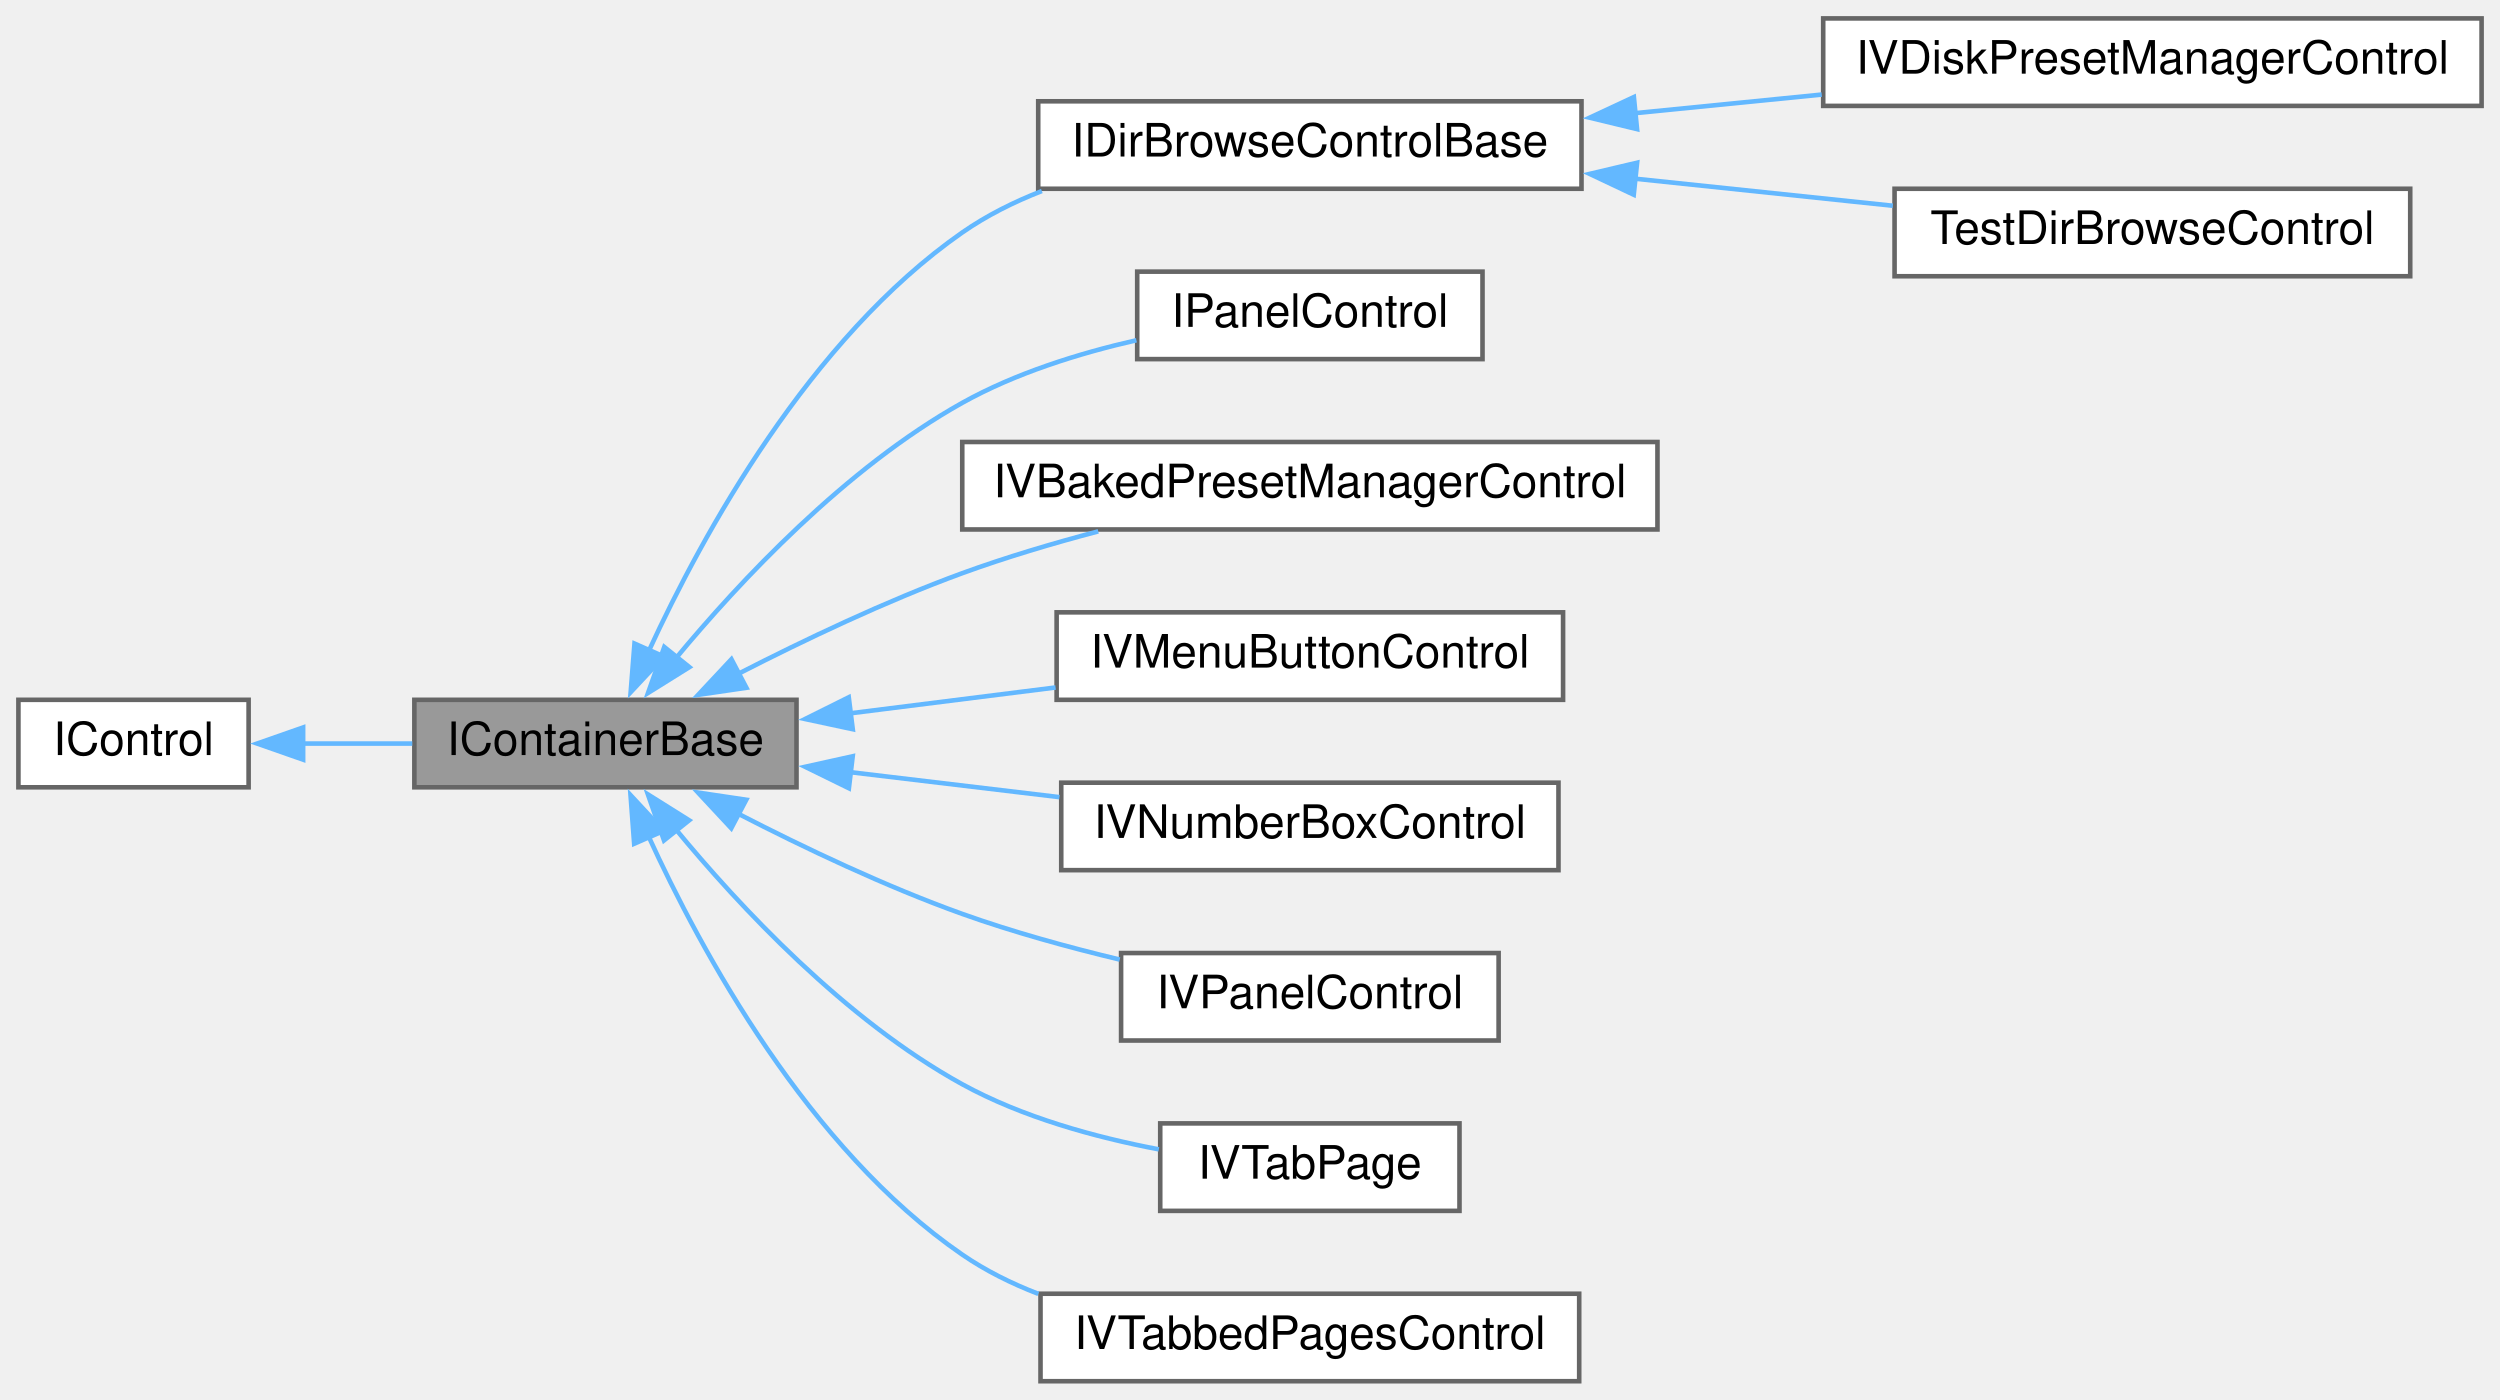
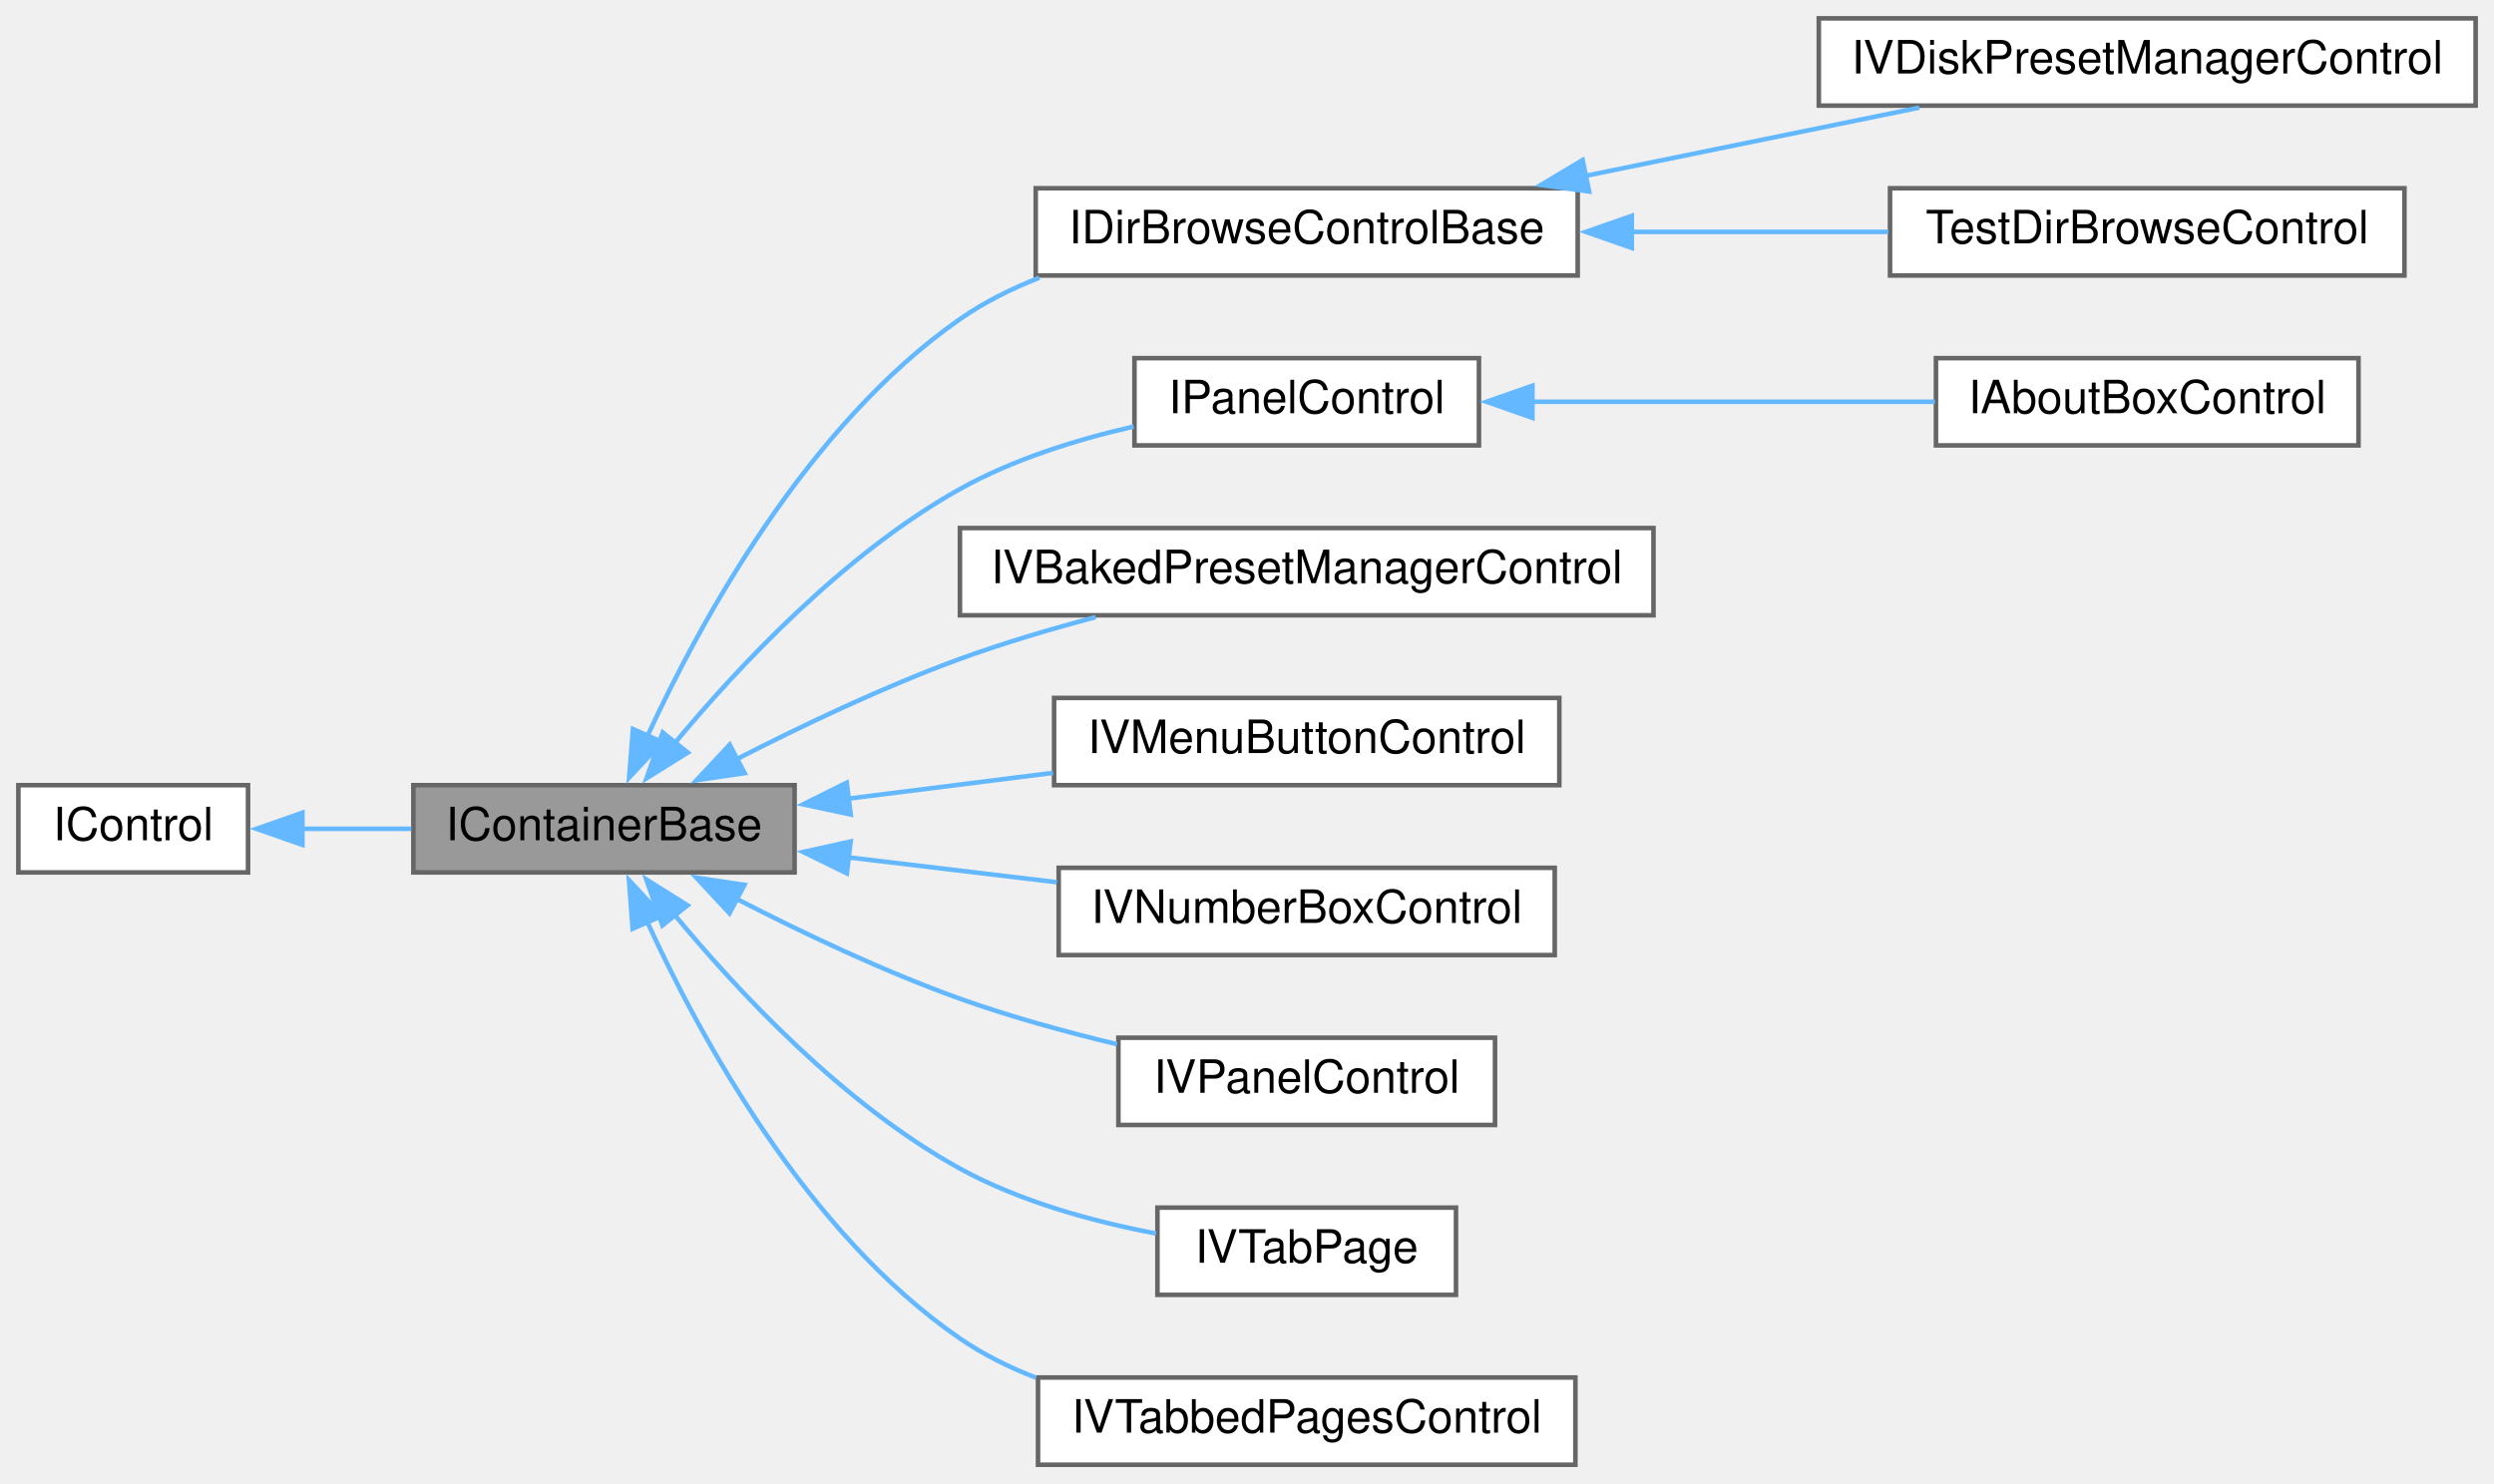
- <svg xmlns="http://www.w3.org/2000/svg" xmlns:xlink="http://www.w3.org/1999/xlink" width="543pt" height="304pt" viewBox="0.00 0.00 543.00 304.00">
-   <g id="graph0" class="graph" transform="scale(1 1) rotate(0) translate(4 300)">
+ <svg xmlns="http://www.w3.org/2000/svg" xmlns:xlink="http://www.w3.org/1999/xlink" width="543pt" height="323pt" viewBox="0.00 0.00 543.00 323.00">
+   <g id="graph0" class="graph" transform="scale(1 1) rotate(0) translate(4 319)">
    <g id="node1" class="node">
      <g id="a_node1">
        <a xlink:title="IContainerBase allows a control to nest sub controls and it clips the drawing of those subcontrols In...">
          <polygon fill="#999999" stroke="#666666" points="169,-148 86,-148 86,-129 169,-129 169,-148" />
          <text text-anchor="middle" x="127.5" y="-136" font-family="Helvetica,sans-Serif" font-size="10.00">IContainerBase</text>
        </a>
      </g>
    </g>
    <g id="node3" class="node">
      <g id="a_node3">
        <a xlink:href="class_i_dir_browse_control_base.html" target="_top" xlink:title="An abstract IControl base class that you can inherit from in order to make a control that pops up a m...">
          <polygon fill="white" stroke="#666666" points="339.5,-278 221.5,-278 221.5,-259 339.5,-259 339.5,-278" />
          <text text-anchor="middle" x="280.5" y="-266" font-family="Helvetica,sans-Serif" font-size="10.00">IDirBrowseControlBase</text>
        </a>
      </g>
    </g>
    <g id="edge2" class="edge">
      <path fill="none" stroke="#63b8ff" d="M137,-158.79C148.61,-183.97 171.85,-226.4 205,-249.5 210.26,-253.16 216.16,-256.12 222.29,-258.51" />
      <polygon fill="#63b8ff" stroke="#63b8ff" points="140.21,-157.39 132.98,-149.65 133.81,-160.22 140.21,-157.39" />
    </g>
    <g id="node6" class="node">
      <g id="a_node6">
        <a xlink:href="class_i_panel_control.html" target="_top" xlink:title="A basic control to fill a rectangle with a color or gradient.">
          <polygon fill="white" stroke="#666666" points="318,-241 243,-241 243,-222 318,-222 318,-241" />
          <text text-anchor="middle" x="280.5" y="-229" font-family="Helvetica,sans-Serif" font-size="10.00">IPanelControl</text>
        </a>
      </g>
    </g>
    <g id="edge5" class="edge">
      <path fill="none" stroke="#63b8ff" d="M142.63,-156.82C156.65,-173.75 179.68,-198.36 205,-212.5 216.54,-218.94 230.29,-223.24 242.83,-226.1" />
      <polygon fill="#63b8ff" stroke="#63b8ff" points="145.74,-155.1 136.75,-149.49 140.28,-159.48 145.74,-155.1" />
    </g>
-     <g id="node7" class="node">
-       <g id="a_node7">
+     <g id="node8" class="node">
+       <g id="a_node8">
        <a xlink:href="class_i_v_baked_preset_manager_control.html" target="_top" xlink:title="A &quot;meta control&quot; for a &quot;preset manager&quot; for &quot;baked in&quot; factory presets It adds several child buttons.">
          <polygon fill="white" stroke="#666666" points="356,-204 205,-204 205,-185 356,-185 356,-204" />
          <text text-anchor="middle" x="280.5" y="-192" font-family="Helvetica,sans-Serif" font-size="10.00">IVBakedPresetManagerControl</text>
        </a>
      </g>
    </g>
-     <g id="edge6" class="edge">
+     <g id="edge7" class="edge">
      <path fill="none" stroke="#63b8ff" d="M156.42,-153.68C170.66,-160.98 188.44,-169.45 205,-175.5 214.4,-178.93 224.69,-181.99 234.54,-184.59" />
      <polygon fill="#63b8ff" stroke="#63b8ff" points="158.12,-150.62 147.63,-149.08 154.87,-156.82 158.12,-150.62" />
    </g>
-     <g id="node8" class="node">
-       <g id="a_node8">
+     <g id="node9" class="node">
+       <g id="a_node9">
        <a xlink:href="class_i_v_menu_button_control.html" target="_top" xlink:title="A vector button that pops up a menu.">
          <polygon fill="white" stroke="#666666" points="335.5,-167 225.5,-167 225.5,-148 335.5,-148 335.5,-167" />
          <text text-anchor="middle" x="280.5" y="-155" font-family="Helvetica,sans-Serif" font-size="10.00">IVMenuButtonControl</text>
        </a>
      </g>
    </g>
-     <g id="edge7" class="edge">
+     <g id="edge8" class="edge">
      <path fill="none" stroke="#63b8ff" d="M180.61,-145.06C195.04,-146.87 210.73,-148.85 225.27,-150.68" />
      <polygon fill="#63b8ff" stroke="#63b8ff" points="181.22,-141.61 170.86,-143.83 180.35,-148.55 181.22,-141.61" />
    </g>
-     <g id="node9" class="node">
-       <g id="a_node9">
+     <g id="node10" class="node">
+       <g id="a_node10">
        <a xlink:href="class_i_v_number_box_control.html" target="_top" xlink:title="A &quot;meta control&quot; for a number box with an Inc/Dec button It adds several child buttons if buttons = t...">
          <polygon fill="white" stroke="#666666" points="334.5,-130 226.5,-130 226.5,-111 334.5,-111 334.5,-130" />
          <text text-anchor="middle" x="280.5" y="-118" font-family="Helvetica,sans-Serif" font-size="10.00">IVNumberBoxControl</text>
        </a>
      </g>
    </g>
-     <g id="edge8" class="edge">
+     <g id="edge9" class="edge">
      <path fill="none" stroke="#63b8ff" d="M180.79,-132.27C195.45,-130.52 211.39,-128.62 226.11,-126.86" />
      <polygon fill="#63b8ff" stroke="#63b8ff" points="180.38,-128.79 170.87,-133.45 181.21,-135.74 180.38,-128.79" />
    </g>
-     <g id="node10" class="node">
-       <g id="a_node10">
+     <g id="node11" class="node">
+       <g id="a_node11">
        <a xlink:href="class_i_v_panel_control.html" target="_top" xlink:title="A panel control which can be styled with emboss etc.">
          <polygon fill="white" stroke="#666666" points="321.5,-93 239.5,-93 239.5,-74 321.5,-74 321.5,-93" />
          <text text-anchor="middle" x="280.5" y="-81" font-family="Helvetica,sans-Serif" font-size="10.00">IVPanelControl</text>
        </a>
      </g>
    </g>
-     <g id="edge9" class="edge">
+     <g id="edge10" class="edge">
      <path fill="none" stroke="#63b8ff" d="M156.39,-123.23C170.62,-115.9 188.4,-107.44 205,-101.5 215.9,-97.6 227.99,-94.27 239.21,-91.58" />
      <polygon fill="#63b8ff" stroke="#63b8ff" points="154.83,-120.1 147.61,-127.85 158.09,-126.29 154.83,-120.1" />
    </g>
-     <g id="node11" class="node">
-       <g id="a_node11">
+     <g id="node12" class="node">
+       <g id="a_node12">
        <a xlink:href="class_i_v_tab_page.html" target="_top" xlink:title="A control used as the base class for a tabbed page of subcontrols.">
          <polygon fill="white" stroke="#666666" points="313,-56 248,-56 248,-37 313,-37 313,-56" />
          <text text-anchor="middle" x="280.5" y="-44" font-family="Helvetica,sans-Serif" font-size="10.00">IVTabPage</text>
        </a>
      </g>
    </g>
-     <g id="edge10" class="edge">
+     <g id="edge11" class="edge">
      <path fill="none" stroke="#63b8ff" d="M142.59,-120.11C156.59,-103.13 179.59,-78.48 205,-64.5 218.06,-57.32 233.95,-52.97 247.7,-50.36" />
      <polygon fill="#63b8ff" stroke="#63b8ff" points="140.22,-117.46 136.72,-127.46 145.69,-121.83 140.22,-117.46" />
    </g>
-     <g id="node12" class="node">
-       <g id="a_node12">
+     <g id="node13" class="node">
+       <g id="a_node13">
        <a xlink:href="class_i_v_tabbed_pages_control.html" target="_top" xlink:title="A control to manage tabbed pages of sub controls Basic usage example:">
          <polygon fill="white" stroke="#666666" points="339,-19 222,-19 222,0 339,0 339,-19" />
          <text text-anchor="middle" x="280.5" y="-7" font-family="Helvetica,sans-Serif" font-size="10.00">IVTabbedPagesControl</text>
        </a>
      </g>
    </g>
-     <g id="edge11" class="edge">
+     <g id="edge12" class="edge">
      <path fill="none" stroke="#63b8ff" d="M136.8,-118.49C148.31,-93.28 171.55,-50.49 205,-27.5 210.04,-24.03 215.68,-21.23 221.53,-18.97" />
      <polygon fill="#63b8ff" stroke="#63b8ff" points="133.74,-116.74 132.95,-127.31 140.16,-119.54 133.74,-116.74" />
    </g>
    <g id="node2" class="node">
      <g id="a_node2">
        <a xlink:href="class_i_control.html" target="_top" xlink:title="The lowest level base class of an IGraphics control.">
          <polygon fill="white" stroke="#666666" points="50,-148 0,-148 0,-129 50,-129 50,-148" />
          <text text-anchor="middle" x="25" y="-136" font-family="Helvetica,sans-Serif" font-size="10.00">IControl</text>
        </a>
      </g>
    </g>
    <g id="edge1" class="edge">
      <path fill="none" stroke="#63b8ff" d="M61.59,-138.5C69.34,-138.5 77.6,-138.5 85.54,-138.5" />
      <polygon fill="#63b8ff" stroke="#63b8ff" points="61.84,-135 51.84,-138.5 61.84,-142 61.84,-135" />
    </g>
    <g id="node4" class="node">
      <g id="a_node4">
        <a xlink:href="class_i_v_disk_preset_manager_control.html" target="_top" xlink:title="A &quot;meta control&quot; for a &quot;preset manager&quot; for disk-based preset files It adds several child buttons.">
-           <polygon fill="white" stroke="#666666" points="535,-296 392,-296 392,-277 535,-277 535,-296" />
-           <text text-anchor="middle" x="463.5" y="-284" font-family="Helvetica,sans-Serif" font-size="10.00">IVDiskPresetManagerControl</text>
+           <polygon fill="white" stroke="#666666" points="535,-315 392,-315 392,-296 535,-296 535,-315" />
+           <text text-anchor="middle" x="463.5" y="-303" font-family="Helvetica,sans-Serif" font-size="10.00">IVDiskPresetManagerControl</text>
        </a>
      </g>
    </g>
    <g id="edge3" class="edge">
-       <path fill="none" stroke="#63b8ff" d="M350.83,-275.39C364.21,-276.73 378.25,-278.12 391.68,-279.46" />
-       <polygon fill="#63b8ff" stroke="#63b8ff" points="351.57,-271.95 341.27,-274.44 350.88,-278.92 351.57,-271.95" />
+       <path fill="none" stroke="#63b8ff" d="M341.28,-280.72C364.83,-285.53 391.53,-290.99 413.86,-295.56" />
+       <polygon fill="#63b8ff" stroke="#63b8ff" points="341.99,-277.29 331.49,-278.72 340.58,-284.15 341.99,-277.29" />
    </g>
    <g id="node5" class="node">
      <g id="a_node5">
        <a xlink:href="class_test_dir_browse_control.html" target="_top" xlink:title="Control to test IDirBrowseControlBase.">
-           <polygon fill="white" stroke="#666666" points="519.5,-259 407.5,-259 407.5,-240 519.5,-240 519.5,-259" />
-           <text text-anchor="middle" x="463.5" y="-247" font-family="Helvetica,sans-Serif" font-size="10.00">TestDirBrowseControl</text>
+           <polygon fill="white" stroke="#666666" points="519.5,-278 407.5,-278 407.5,-259 519.5,-259 519.5,-278" />
+           <text text-anchor="middle" x="463.5" y="-266" font-family="Helvetica,sans-Serif" font-size="10.00">TestDirBrowseControl</text>
        </a>
      </g>
    </g>
    <g id="edge4" class="edge">
-       <path fill="none" stroke="#63b8ff" d="M351.12,-261.19C369.67,-259.24 389.45,-257.17 407.12,-255.31" />
-       <polygon fill="#63b8ff" stroke="#63b8ff" points="350.85,-257.7 341.27,-262.23 351.58,-264.66 350.85,-257.7" />
+       <path fill="none" stroke="#63b8ff" d="M351.12,-268.5C369.67,-268.5 389.45,-268.5 407.12,-268.5" />
+       <polygon fill="#63b8ff" stroke="#63b8ff" points="351.28,-265 341.28,-268.5 351.28,-272 351.28,-265" />
+     </g>
+     <g id="node7" class="node">
+       <g id="a_node7">
+         <a xlink:href="class_i_about_box_control.html" target="_top" xlink:title="A &quot;meta control&quot; which you can attach child controls to display an about box, or preferences panel Wh...">
+           <polygon fill="white" stroke="#666666" points="509.5,-241 417.5,-241 417.5,-222 509.5,-222 509.5,-241" />
+           <text text-anchor="middle" x="463.5" y="-229" font-family="Helvetica,sans-Serif" font-size="10.00">IAboutBoxControl</text>
+         </a>
+       </g>
+     </g>
+     <g id="edge6" class="edge">
+       <path fill="none" stroke="#63b8ff" d="M329.35,-231.5C356.57,-231.5 390.48,-231.5 417.26,-231.5" />
+       <polygon fill="#63b8ff" stroke="#63b8ff" points="329.64,-228 319.64,-231.5 329.64,-235 329.64,-228" />
    </g>
  </g>
</svg>
